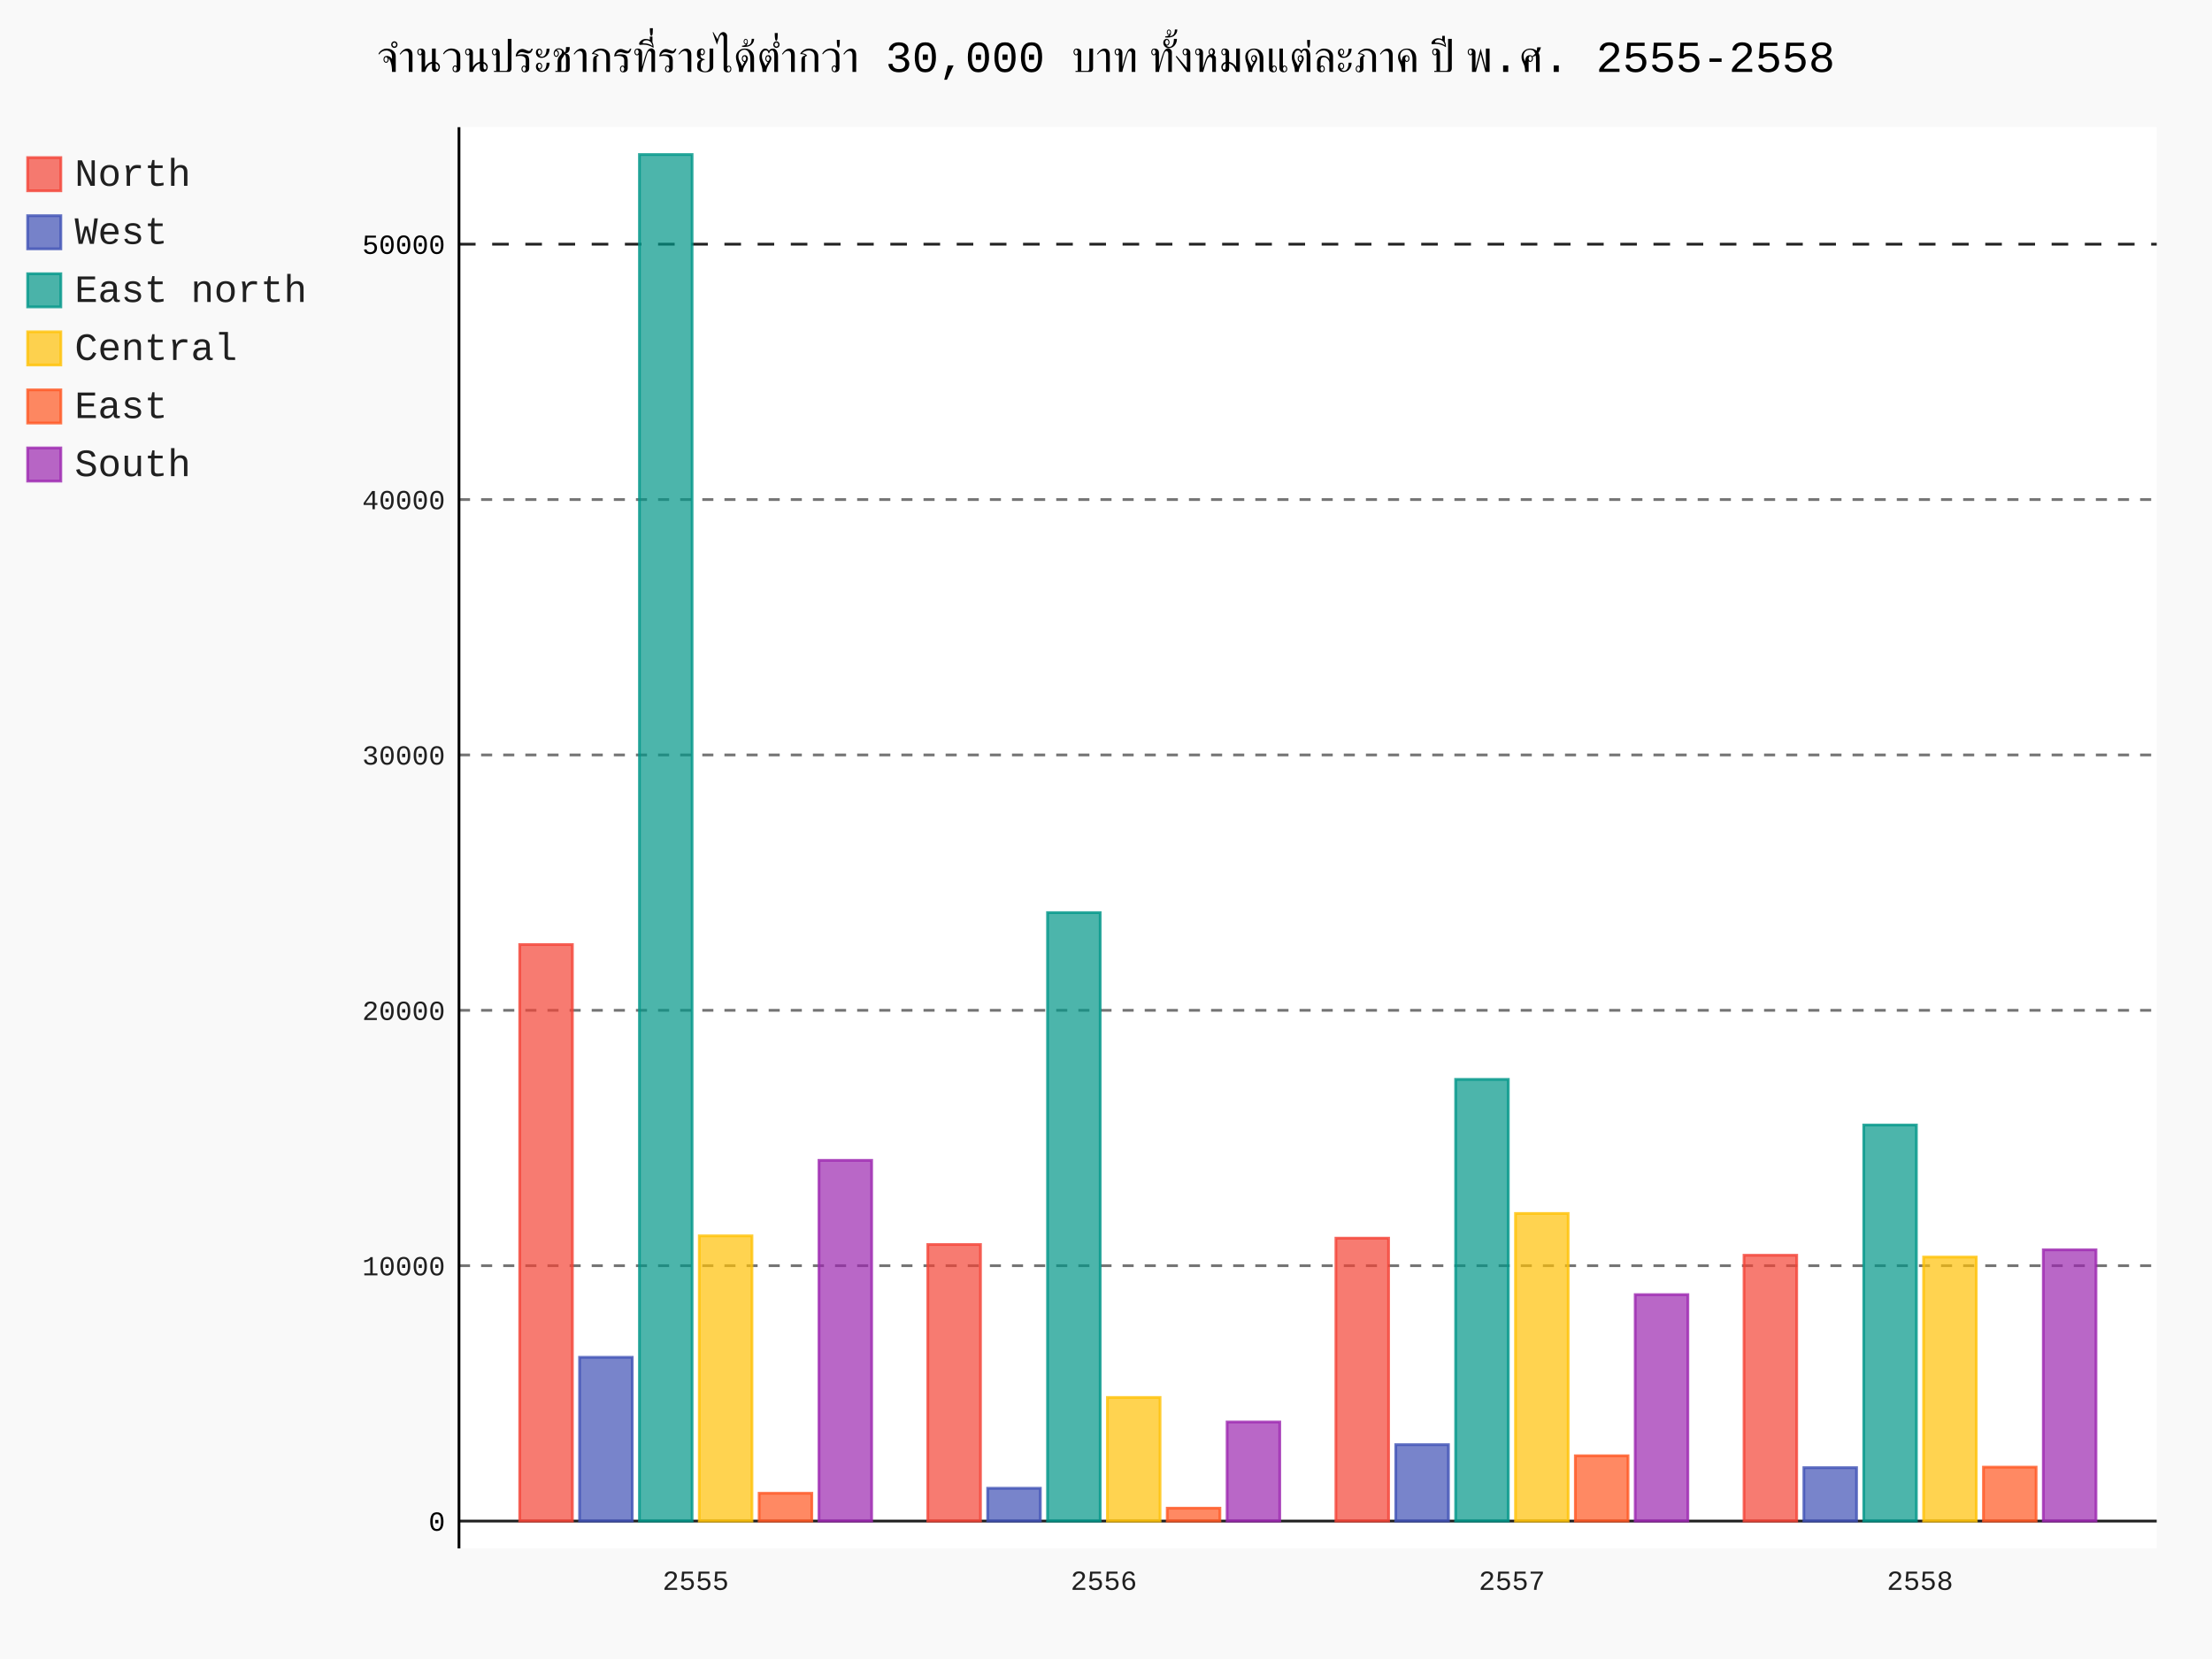
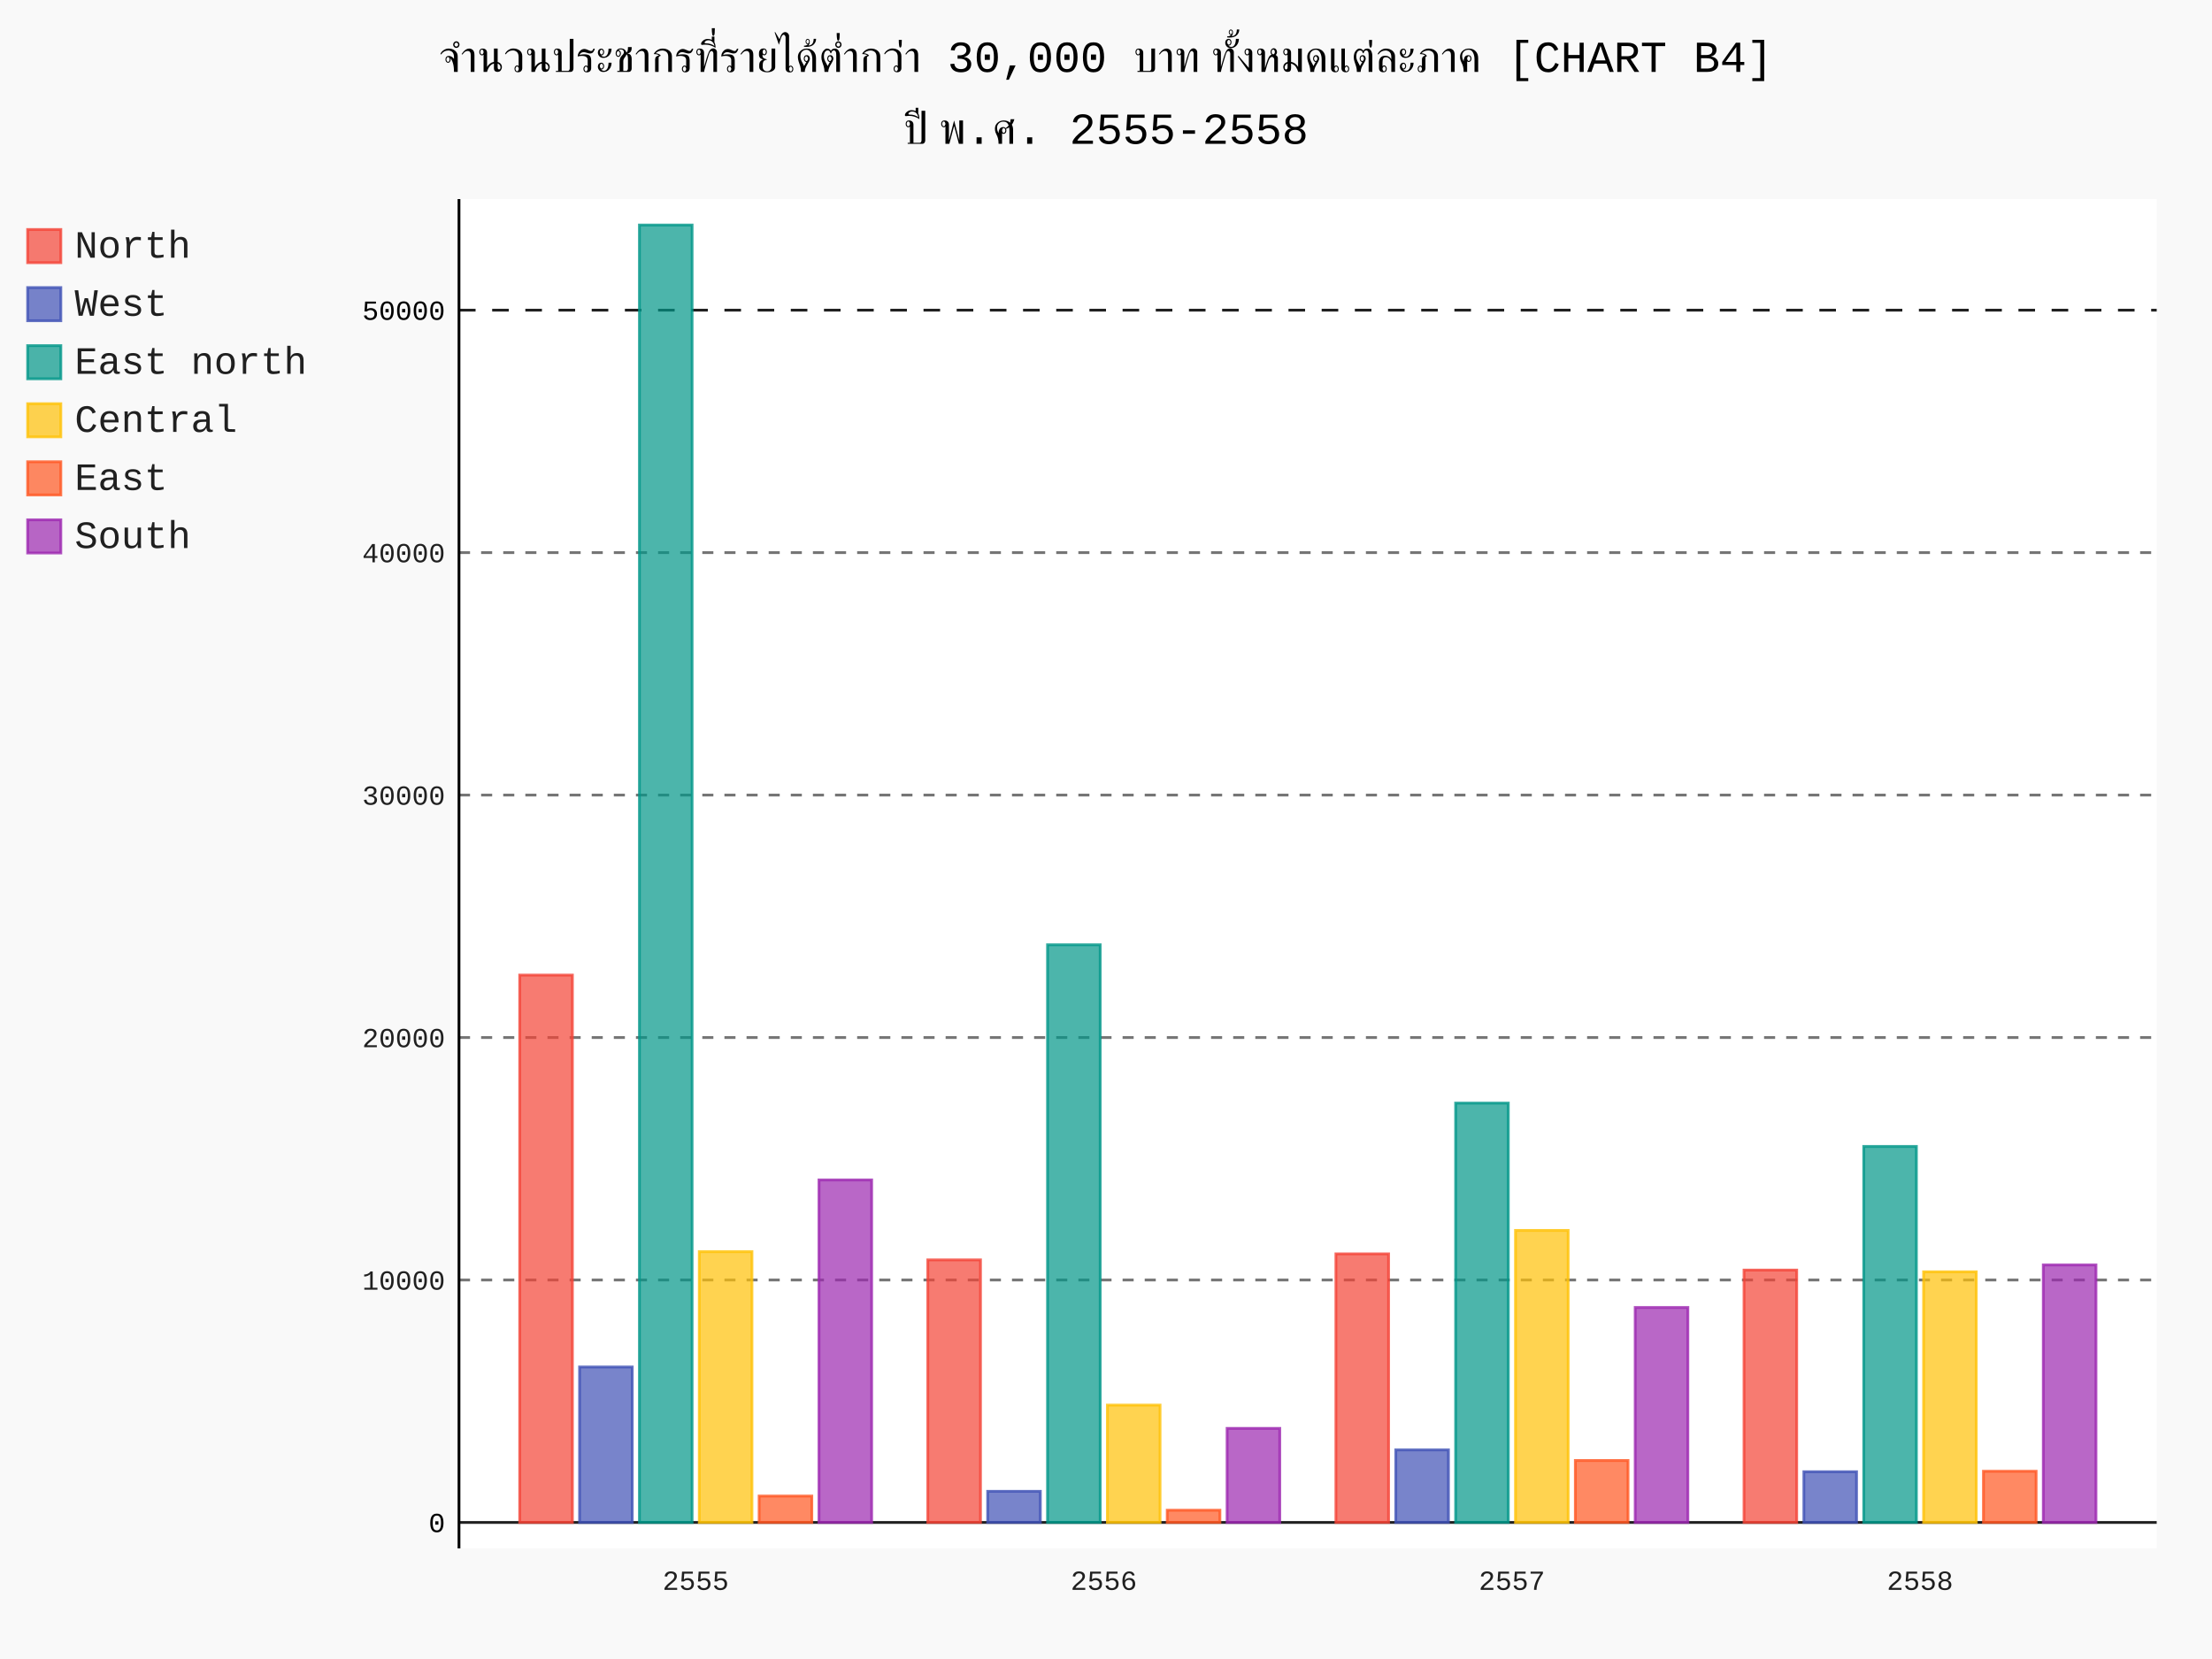
- <svg xmlns="http://www.w3.org/2000/svg" id="chart-ffde2265-13a7-4e13-b028-6d96357d7efd" class="pygal-chart" viewBox="0 0 800 600">
+ <svg xmlns="http://www.w3.org/2000/svg" id="chart-b62cace4-cc2d-4b49-a5a6-0d65511ea9c1" class="pygal-chart" viewBox="0 0 800 600">
  <defs>
-     <style type="text/css">#chart-ffde2265-13a7-4e13-b028-6d96357d7efd{-webkit-user-select:none;-webkit-font-smoothing:antialiased;font-family:Consolas,"Liberation Mono",Menlo,Courier,monospace}#chart-ffde2265-13a7-4e13-b028-6d96357d7efd .title{font-family:Consolas,"Liberation Mono",Menlo,Courier,monospace;font-size:16px}#chart-ffde2265-13a7-4e13-b028-6d96357d7efd .legends .legend text{font-family:Consolas,"Liberation Mono",Menlo,Courier,monospace;font-size:14px}#chart-ffde2265-13a7-4e13-b028-6d96357d7efd .axis text{font-family:Consolas,"Liberation Mono",Menlo,Courier,monospace;font-size:10px}#chart-ffde2265-13a7-4e13-b028-6d96357d7efd .axis text.major{font-family:Consolas,"Liberation Mono",Menlo,Courier,monospace;font-size:10px}#chart-ffde2265-13a7-4e13-b028-6d96357d7efd .text-overlay text.value{font-family:Consolas,"Liberation Mono",Menlo,Courier,monospace;font-size:16px}#chart-ffde2265-13a7-4e13-b028-6d96357d7efd .text-overlay text.label{font-family:Consolas,"Liberation Mono",Menlo,Courier,monospace;font-size:10px}#chart-ffde2265-13a7-4e13-b028-6d96357d7efd .tooltip{font-family:Consolas,"Liberation Mono",Menlo,Courier,monospace;font-size:14px}#chart-ffde2265-13a7-4e13-b028-6d96357d7efd text.no_data{font-family:Consolas,"Liberation Mono",Menlo,Courier,monospace;font-size:64px}
- #chart-ffde2265-13a7-4e13-b028-6d96357d7efd{background-color:rgba(249,249,249,1)}#chart-ffde2265-13a7-4e13-b028-6d96357d7efd path,#chart-ffde2265-13a7-4e13-b028-6d96357d7efd line,#chart-ffde2265-13a7-4e13-b028-6d96357d7efd rect,#chart-ffde2265-13a7-4e13-b028-6d96357d7efd circle{-webkit-transition:150ms;-moz-transition:150ms;transition:150ms}#chart-ffde2265-13a7-4e13-b028-6d96357d7efd .graph &gt; .background{fill:rgba(249,249,249,1)}#chart-ffde2265-13a7-4e13-b028-6d96357d7efd .plot &gt; .background{fill:rgba(255,255,255,1)}#chart-ffde2265-13a7-4e13-b028-6d96357d7efd .graph{fill:rgba(0,0,0,.87)}#chart-ffde2265-13a7-4e13-b028-6d96357d7efd text.no_data{fill:rgba(0,0,0,1)}#chart-ffde2265-13a7-4e13-b028-6d96357d7efd .title{fill:rgba(0,0,0,1)}#chart-ffde2265-13a7-4e13-b028-6d96357d7efd .legends .legend text{fill:rgba(0,0,0,.87)}#chart-ffde2265-13a7-4e13-b028-6d96357d7efd .legends .legend:hover text{fill:rgba(0,0,0,1)}#chart-ffde2265-13a7-4e13-b028-6d96357d7efd .axis .line{stroke:rgba(0,0,0,1)}#chart-ffde2265-13a7-4e13-b028-6d96357d7efd .axis .guide.line{stroke:rgba(0,0,0,.54)}#chart-ffde2265-13a7-4e13-b028-6d96357d7efd .axis .major.line{stroke:rgba(0,0,0,.87)}#chart-ffde2265-13a7-4e13-b028-6d96357d7efd .axis text.major{fill:rgba(0,0,0,1)}#chart-ffde2265-13a7-4e13-b028-6d96357d7efd .axis.y .guides:hover .guide.line,#chart-ffde2265-13a7-4e13-b028-6d96357d7efd .line-graph .axis.x .guides:hover .guide.line,#chart-ffde2265-13a7-4e13-b028-6d96357d7efd .stackedline-graph .axis.x .guides:hover .guide.line,#chart-ffde2265-13a7-4e13-b028-6d96357d7efd .xy-graph .axis.x .guides:hover .guide.line{stroke:rgba(0,0,0,1)}#chart-ffde2265-13a7-4e13-b028-6d96357d7efd .axis .guides:hover text{fill:rgba(0,0,0,1)}#chart-ffde2265-13a7-4e13-b028-6d96357d7efd .reactive{fill-opacity:.7;stroke-opacity:.8}#chart-ffde2265-13a7-4e13-b028-6d96357d7efd .ci{stroke:rgba(0,0,0,.87)}#chart-ffde2265-13a7-4e13-b028-6d96357d7efd .reactive.active,#chart-ffde2265-13a7-4e13-b028-6d96357d7efd .active .reactive{fill-opacity:.8;stroke-opacity:.9;stroke-width:4}#chart-ffde2265-13a7-4e13-b028-6d96357d7efd .ci .reactive.active{stroke-width:1.5}#chart-ffde2265-13a7-4e13-b028-6d96357d7efd .series text{fill:rgba(0,0,0,1)}#chart-ffde2265-13a7-4e13-b028-6d96357d7efd .tooltip rect{fill:rgba(255,255,255,1);stroke:rgba(0,0,0,1);-webkit-transition:opacity 150ms;-moz-transition:opacity 150ms;transition:opacity 150ms}#chart-ffde2265-13a7-4e13-b028-6d96357d7efd .tooltip .label{fill:rgba(0,0,0,.87)}#chart-ffde2265-13a7-4e13-b028-6d96357d7efd .tooltip .label{fill:rgba(0,0,0,.87)}#chart-ffde2265-13a7-4e13-b028-6d96357d7efd .tooltip .legend{font-size:.8em;fill:rgba(0,0,0,.54)}#chart-ffde2265-13a7-4e13-b028-6d96357d7efd .tooltip .x_label{font-size:.6em;fill:rgba(0,0,0,1)}#chart-ffde2265-13a7-4e13-b028-6d96357d7efd .tooltip .xlink{font-size:.5em;text-decoration:underline}#chart-ffde2265-13a7-4e13-b028-6d96357d7efd .tooltip .value{font-size:1.5em}#chart-ffde2265-13a7-4e13-b028-6d96357d7efd .bound{font-size:.5em}#chart-ffde2265-13a7-4e13-b028-6d96357d7efd .max-value{font-size:.75em;fill:rgba(0,0,0,.54)}#chart-ffde2265-13a7-4e13-b028-6d96357d7efd .map-element{fill:rgba(255,255,255,1);stroke:rgba(0,0,0,.54) !important}#chart-ffde2265-13a7-4e13-b028-6d96357d7efd .map-element .reactive{fill-opacity:inherit;stroke-opacity:inherit}#chart-ffde2265-13a7-4e13-b028-6d96357d7efd .color-0,#chart-ffde2265-13a7-4e13-b028-6d96357d7efd .color-0 a:visited{stroke:#F44336;fill:#F44336}#chart-ffde2265-13a7-4e13-b028-6d96357d7efd .color-1,#chart-ffde2265-13a7-4e13-b028-6d96357d7efd .color-1 a:visited{stroke:#3F51B5;fill:#3F51B5}#chart-ffde2265-13a7-4e13-b028-6d96357d7efd .color-2,#chart-ffde2265-13a7-4e13-b028-6d96357d7efd .color-2 a:visited{stroke:#009688;fill:#009688}#chart-ffde2265-13a7-4e13-b028-6d96357d7efd .color-3,#chart-ffde2265-13a7-4e13-b028-6d96357d7efd .color-3 a:visited{stroke:#FFC107;fill:#FFC107}#chart-ffde2265-13a7-4e13-b028-6d96357d7efd .color-4,#chart-ffde2265-13a7-4e13-b028-6d96357d7efd .color-4 a:visited{stroke:#FF5722;fill:#FF5722}#chart-ffde2265-13a7-4e13-b028-6d96357d7efd .color-5,#chart-ffde2265-13a7-4e13-b028-6d96357d7efd .color-5 a:visited{stroke:#9C27B0;fill:#9C27B0}#chart-ffde2265-13a7-4e13-b028-6d96357d7efd .text-overlay .color-0 text{fill:black}#chart-ffde2265-13a7-4e13-b028-6d96357d7efd .text-overlay .color-1 text{fill:black}#chart-ffde2265-13a7-4e13-b028-6d96357d7efd .text-overlay .color-2 text{fill:black}#chart-ffde2265-13a7-4e13-b028-6d96357d7efd .text-overlay .color-3 text{fill:black}#chart-ffde2265-13a7-4e13-b028-6d96357d7efd .text-overlay .color-4 text{fill:black}#chart-ffde2265-13a7-4e13-b028-6d96357d7efd .text-overlay .color-5 text{fill:black}
- #chart-ffde2265-13a7-4e13-b028-6d96357d7efd text.no_data{text-anchor:middle}#chart-ffde2265-13a7-4e13-b028-6d96357d7efd .guide.line{fill:none}#chart-ffde2265-13a7-4e13-b028-6d96357d7efd .centered{text-anchor:middle}#chart-ffde2265-13a7-4e13-b028-6d96357d7efd .title{text-anchor:middle}#chart-ffde2265-13a7-4e13-b028-6d96357d7efd .legends .legend text{fill-opacity:1}#chart-ffde2265-13a7-4e13-b028-6d96357d7efd .axis.x text{text-anchor:middle}#chart-ffde2265-13a7-4e13-b028-6d96357d7efd .axis.x:not(.web) text[transform]{text-anchor:start}#chart-ffde2265-13a7-4e13-b028-6d96357d7efd .axis.x:not(.web) text[transform].backwards{text-anchor:end}#chart-ffde2265-13a7-4e13-b028-6d96357d7efd .axis.y text{text-anchor:end}#chart-ffde2265-13a7-4e13-b028-6d96357d7efd .axis.y text[transform].backwards{text-anchor:start}#chart-ffde2265-13a7-4e13-b028-6d96357d7efd .axis.y2 text{text-anchor:start}#chart-ffde2265-13a7-4e13-b028-6d96357d7efd .axis.y2 text[transform].backwards{text-anchor:end}#chart-ffde2265-13a7-4e13-b028-6d96357d7efd .axis .guide.line{stroke-dasharray:4,4}#chart-ffde2265-13a7-4e13-b028-6d96357d7efd .axis .major.guide.line{stroke-dasharray:6,6}#chart-ffde2265-13a7-4e13-b028-6d96357d7efd .horizontal .axis.y .guide.line,#chart-ffde2265-13a7-4e13-b028-6d96357d7efd .horizontal .axis.y2 .guide.line,#chart-ffde2265-13a7-4e13-b028-6d96357d7efd .vertical .axis.x .guide.line{opacity:0}#chart-ffde2265-13a7-4e13-b028-6d96357d7efd .horizontal .axis.always_show .guide.line,#chart-ffde2265-13a7-4e13-b028-6d96357d7efd .vertical .axis.always_show .guide.line{opacity:1 !important}#chart-ffde2265-13a7-4e13-b028-6d96357d7efd .axis.y .guides:hover .guide.line,#chart-ffde2265-13a7-4e13-b028-6d96357d7efd .axis.y2 .guides:hover .guide.line,#chart-ffde2265-13a7-4e13-b028-6d96357d7efd .axis.x .guides:hover .guide.line{opacity:1}#chart-ffde2265-13a7-4e13-b028-6d96357d7efd .axis .guides:hover text{opacity:1}#chart-ffde2265-13a7-4e13-b028-6d96357d7efd .nofill{fill:none}#chart-ffde2265-13a7-4e13-b028-6d96357d7efd .subtle-fill{fill-opacity:.2}#chart-ffde2265-13a7-4e13-b028-6d96357d7efd .dot{stroke-width:1px;fill-opacity:1}#chart-ffde2265-13a7-4e13-b028-6d96357d7efd .dot.active{stroke-width:5px}#chart-ffde2265-13a7-4e13-b028-6d96357d7efd .dot.negative{fill:transparent}#chart-ffde2265-13a7-4e13-b028-6d96357d7efd text,#chart-ffde2265-13a7-4e13-b028-6d96357d7efd tspan{stroke:none !important}#chart-ffde2265-13a7-4e13-b028-6d96357d7efd .series text.active{opacity:1}#chart-ffde2265-13a7-4e13-b028-6d96357d7efd .tooltip rect{fill-opacity:.95;stroke-width:.5}#chart-ffde2265-13a7-4e13-b028-6d96357d7efd .tooltip text{fill-opacity:1}#chart-ffde2265-13a7-4e13-b028-6d96357d7efd .showable{visibility:hidden}#chart-ffde2265-13a7-4e13-b028-6d96357d7efd .showable.shown{visibility:visible}#chart-ffde2265-13a7-4e13-b028-6d96357d7efd .gauge-background{fill:rgba(229,229,229,1);stroke:none}#chart-ffde2265-13a7-4e13-b028-6d96357d7efd .bg-lines{stroke:rgba(249,249,249,1);stroke-width:2px}</style>
+     <style type="text/css">#chart-b62cace4-cc2d-4b49-a5a6-0d65511ea9c1{-webkit-user-select:none;-webkit-font-smoothing:antialiased;font-family:Consolas,"Liberation Mono",Menlo,Courier,monospace}#chart-b62cace4-cc2d-4b49-a5a6-0d65511ea9c1 .title{font-family:Consolas,"Liberation Mono",Menlo,Courier,monospace;font-size:16px}#chart-b62cace4-cc2d-4b49-a5a6-0d65511ea9c1 .legends .legend text{font-family:Consolas,"Liberation Mono",Menlo,Courier,monospace;font-size:14px}#chart-b62cace4-cc2d-4b49-a5a6-0d65511ea9c1 .axis text{font-family:Consolas,"Liberation Mono",Menlo,Courier,monospace;font-size:10px}#chart-b62cace4-cc2d-4b49-a5a6-0d65511ea9c1 .axis text.major{font-family:Consolas,"Liberation Mono",Menlo,Courier,monospace;font-size:10px}#chart-b62cace4-cc2d-4b49-a5a6-0d65511ea9c1 .text-overlay text.value{font-family:Consolas,"Liberation Mono",Menlo,Courier,monospace;font-size:16px}#chart-b62cace4-cc2d-4b49-a5a6-0d65511ea9c1 .text-overlay text.label{font-family:Consolas,"Liberation Mono",Menlo,Courier,monospace;font-size:10px}#chart-b62cace4-cc2d-4b49-a5a6-0d65511ea9c1 .tooltip{font-family:Consolas,"Liberation Mono",Menlo,Courier,monospace;font-size:14px}#chart-b62cace4-cc2d-4b49-a5a6-0d65511ea9c1 text.no_data{font-family:Consolas,"Liberation Mono",Menlo,Courier,monospace;font-size:64px}
+ #chart-b62cace4-cc2d-4b49-a5a6-0d65511ea9c1{background-color:rgba(249,249,249,1)}#chart-b62cace4-cc2d-4b49-a5a6-0d65511ea9c1 path,#chart-b62cace4-cc2d-4b49-a5a6-0d65511ea9c1 line,#chart-b62cace4-cc2d-4b49-a5a6-0d65511ea9c1 rect,#chart-b62cace4-cc2d-4b49-a5a6-0d65511ea9c1 circle{-webkit-transition:150ms;-moz-transition:150ms;transition:150ms}#chart-b62cace4-cc2d-4b49-a5a6-0d65511ea9c1 .graph &gt; .background{fill:rgba(249,249,249,1)}#chart-b62cace4-cc2d-4b49-a5a6-0d65511ea9c1 .plot &gt; .background{fill:rgba(255,255,255,1)}#chart-b62cace4-cc2d-4b49-a5a6-0d65511ea9c1 .graph{fill:rgba(0,0,0,.87)}#chart-b62cace4-cc2d-4b49-a5a6-0d65511ea9c1 text.no_data{fill:rgba(0,0,0,1)}#chart-b62cace4-cc2d-4b49-a5a6-0d65511ea9c1 .title{fill:rgba(0,0,0,1)}#chart-b62cace4-cc2d-4b49-a5a6-0d65511ea9c1 .legends .legend text{fill:rgba(0,0,0,.87)}#chart-b62cace4-cc2d-4b49-a5a6-0d65511ea9c1 .legends .legend:hover text{fill:rgba(0,0,0,1)}#chart-b62cace4-cc2d-4b49-a5a6-0d65511ea9c1 .axis .line{stroke:rgba(0,0,0,1)}#chart-b62cace4-cc2d-4b49-a5a6-0d65511ea9c1 .axis .guide.line{stroke:rgba(0,0,0,.54)}#chart-b62cace4-cc2d-4b49-a5a6-0d65511ea9c1 .axis .major.line{stroke:rgba(0,0,0,.87)}#chart-b62cace4-cc2d-4b49-a5a6-0d65511ea9c1 .axis text.major{fill:rgba(0,0,0,1)}#chart-b62cace4-cc2d-4b49-a5a6-0d65511ea9c1 .axis.y .guides:hover .guide.line,#chart-b62cace4-cc2d-4b49-a5a6-0d65511ea9c1 .line-graph .axis.x .guides:hover .guide.line,#chart-b62cace4-cc2d-4b49-a5a6-0d65511ea9c1 .stackedline-graph .axis.x .guides:hover .guide.line,#chart-b62cace4-cc2d-4b49-a5a6-0d65511ea9c1 .xy-graph .axis.x .guides:hover .guide.line{stroke:rgba(0,0,0,1)}#chart-b62cace4-cc2d-4b49-a5a6-0d65511ea9c1 .axis .guides:hover text{fill:rgba(0,0,0,1)}#chart-b62cace4-cc2d-4b49-a5a6-0d65511ea9c1 .reactive{fill-opacity:.7;stroke-opacity:.8}#chart-b62cace4-cc2d-4b49-a5a6-0d65511ea9c1 .ci{stroke:rgba(0,0,0,.87)}#chart-b62cace4-cc2d-4b49-a5a6-0d65511ea9c1 .reactive.active,#chart-b62cace4-cc2d-4b49-a5a6-0d65511ea9c1 .active .reactive{fill-opacity:.8;stroke-opacity:.9;stroke-width:4}#chart-b62cace4-cc2d-4b49-a5a6-0d65511ea9c1 .ci .reactive.active{stroke-width:1.5}#chart-b62cace4-cc2d-4b49-a5a6-0d65511ea9c1 .series text{fill:rgba(0,0,0,1)}#chart-b62cace4-cc2d-4b49-a5a6-0d65511ea9c1 .tooltip rect{fill:rgba(255,255,255,1);stroke:rgba(0,0,0,1);-webkit-transition:opacity 150ms;-moz-transition:opacity 150ms;transition:opacity 150ms}#chart-b62cace4-cc2d-4b49-a5a6-0d65511ea9c1 .tooltip .label{fill:rgba(0,0,0,.87)}#chart-b62cace4-cc2d-4b49-a5a6-0d65511ea9c1 .tooltip .label{fill:rgba(0,0,0,.87)}#chart-b62cace4-cc2d-4b49-a5a6-0d65511ea9c1 .tooltip .legend{font-size:.8em;fill:rgba(0,0,0,.54)}#chart-b62cace4-cc2d-4b49-a5a6-0d65511ea9c1 .tooltip .x_label{font-size:.6em;fill:rgba(0,0,0,1)}#chart-b62cace4-cc2d-4b49-a5a6-0d65511ea9c1 .tooltip .xlink{font-size:.5em;text-decoration:underline}#chart-b62cace4-cc2d-4b49-a5a6-0d65511ea9c1 .tooltip .value{font-size:1.5em}#chart-b62cace4-cc2d-4b49-a5a6-0d65511ea9c1 .bound{font-size:.5em}#chart-b62cace4-cc2d-4b49-a5a6-0d65511ea9c1 .max-value{font-size:.75em;fill:rgba(0,0,0,.54)}#chart-b62cace4-cc2d-4b49-a5a6-0d65511ea9c1 .map-element{fill:rgba(255,255,255,1);stroke:rgba(0,0,0,.54) !important}#chart-b62cace4-cc2d-4b49-a5a6-0d65511ea9c1 .map-element .reactive{fill-opacity:inherit;stroke-opacity:inherit}#chart-b62cace4-cc2d-4b49-a5a6-0d65511ea9c1 .color-0,#chart-b62cace4-cc2d-4b49-a5a6-0d65511ea9c1 .color-0 a:visited{stroke:#F44336;fill:#F44336}#chart-b62cace4-cc2d-4b49-a5a6-0d65511ea9c1 .color-1,#chart-b62cace4-cc2d-4b49-a5a6-0d65511ea9c1 .color-1 a:visited{stroke:#3F51B5;fill:#3F51B5}#chart-b62cace4-cc2d-4b49-a5a6-0d65511ea9c1 .color-2,#chart-b62cace4-cc2d-4b49-a5a6-0d65511ea9c1 .color-2 a:visited{stroke:#009688;fill:#009688}#chart-b62cace4-cc2d-4b49-a5a6-0d65511ea9c1 .color-3,#chart-b62cace4-cc2d-4b49-a5a6-0d65511ea9c1 .color-3 a:visited{stroke:#FFC107;fill:#FFC107}#chart-b62cace4-cc2d-4b49-a5a6-0d65511ea9c1 .color-4,#chart-b62cace4-cc2d-4b49-a5a6-0d65511ea9c1 .color-4 a:visited{stroke:#FF5722;fill:#FF5722}#chart-b62cace4-cc2d-4b49-a5a6-0d65511ea9c1 .color-5,#chart-b62cace4-cc2d-4b49-a5a6-0d65511ea9c1 .color-5 a:visited{stroke:#9C27B0;fill:#9C27B0}#chart-b62cace4-cc2d-4b49-a5a6-0d65511ea9c1 .text-overlay .color-0 text{fill:black}#chart-b62cace4-cc2d-4b49-a5a6-0d65511ea9c1 .text-overlay .color-1 text{fill:black}#chart-b62cace4-cc2d-4b49-a5a6-0d65511ea9c1 .text-overlay .color-2 text{fill:black}#chart-b62cace4-cc2d-4b49-a5a6-0d65511ea9c1 .text-overlay .color-3 text{fill:black}#chart-b62cace4-cc2d-4b49-a5a6-0d65511ea9c1 .text-overlay .color-4 text{fill:black}#chart-b62cace4-cc2d-4b49-a5a6-0d65511ea9c1 .text-overlay .color-5 text{fill:black}
+ #chart-b62cace4-cc2d-4b49-a5a6-0d65511ea9c1 text.no_data{text-anchor:middle}#chart-b62cace4-cc2d-4b49-a5a6-0d65511ea9c1 .guide.line{fill:none}#chart-b62cace4-cc2d-4b49-a5a6-0d65511ea9c1 .centered{text-anchor:middle}#chart-b62cace4-cc2d-4b49-a5a6-0d65511ea9c1 .title{text-anchor:middle}#chart-b62cace4-cc2d-4b49-a5a6-0d65511ea9c1 .legends .legend text{fill-opacity:1}#chart-b62cace4-cc2d-4b49-a5a6-0d65511ea9c1 .axis.x text{text-anchor:middle}#chart-b62cace4-cc2d-4b49-a5a6-0d65511ea9c1 .axis.x:not(.web) text[transform]{text-anchor:start}#chart-b62cace4-cc2d-4b49-a5a6-0d65511ea9c1 .axis.x:not(.web) text[transform].backwards{text-anchor:end}#chart-b62cace4-cc2d-4b49-a5a6-0d65511ea9c1 .axis.y text{text-anchor:end}#chart-b62cace4-cc2d-4b49-a5a6-0d65511ea9c1 .axis.y text[transform].backwards{text-anchor:start}#chart-b62cace4-cc2d-4b49-a5a6-0d65511ea9c1 .axis.y2 text{text-anchor:start}#chart-b62cace4-cc2d-4b49-a5a6-0d65511ea9c1 .axis.y2 text[transform].backwards{text-anchor:end}#chart-b62cace4-cc2d-4b49-a5a6-0d65511ea9c1 .axis .guide.line{stroke-dasharray:4,4}#chart-b62cace4-cc2d-4b49-a5a6-0d65511ea9c1 .axis .major.guide.line{stroke-dasharray:6,6}#chart-b62cace4-cc2d-4b49-a5a6-0d65511ea9c1 .horizontal .axis.y .guide.line,#chart-b62cace4-cc2d-4b49-a5a6-0d65511ea9c1 .horizontal .axis.y2 .guide.line,#chart-b62cace4-cc2d-4b49-a5a6-0d65511ea9c1 .vertical .axis.x .guide.line{opacity:0}#chart-b62cace4-cc2d-4b49-a5a6-0d65511ea9c1 .horizontal .axis.always_show .guide.line,#chart-b62cace4-cc2d-4b49-a5a6-0d65511ea9c1 .vertical .axis.always_show .guide.line{opacity:1 !important}#chart-b62cace4-cc2d-4b49-a5a6-0d65511ea9c1 .axis.y .guides:hover .guide.line,#chart-b62cace4-cc2d-4b49-a5a6-0d65511ea9c1 .axis.y2 .guides:hover .guide.line,#chart-b62cace4-cc2d-4b49-a5a6-0d65511ea9c1 .axis.x .guides:hover .guide.line{opacity:1}#chart-b62cace4-cc2d-4b49-a5a6-0d65511ea9c1 .axis .guides:hover text{opacity:1}#chart-b62cace4-cc2d-4b49-a5a6-0d65511ea9c1 .nofill{fill:none}#chart-b62cace4-cc2d-4b49-a5a6-0d65511ea9c1 .subtle-fill{fill-opacity:.2}#chart-b62cace4-cc2d-4b49-a5a6-0d65511ea9c1 .dot{stroke-width:1px;fill-opacity:1}#chart-b62cace4-cc2d-4b49-a5a6-0d65511ea9c1 .dot.active{stroke-width:5px}#chart-b62cace4-cc2d-4b49-a5a6-0d65511ea9c1 .dot.negative{fill:transparent}#chart-b62cace4-cc2d-4b49-a5a6-0d65511ea9c1 text,#chart-b62cace4-cc2d-4b49-a5a6-0d65511ea9c1 tspan{stroke:none !important}#chart-b62cace4-cc2d-4b49-a5a6-0d65511ea9c1 .series text.active{opacity:1}#chart-b62cace4-cc2d-4b49-a5a6-0d65511ea9c1 .tooltip rect{fill-opacity:.95;stroke-width:.5}#chart-b62cace4-cc2d-4b49-a5a6-0d65511ea9c1 .tooltip text{fill-opacity:1}#chart-b62cace4-cc2d-4b49-a5a6-0d65511ea9c1 .showable{visibility:hidden}#chart-b62cace4-cc2d-4b49-a5a6-0d65511ea9c1 .showable.shown{visibility:visible}#chart-b62cace4-cc2d-4b49-a5a6-0d65511ea9c1 .gauge-background{fill:rgba(229,229,229,1);stroke:none}#chart-b62cace4-cc2d-4b49-a5a6-0d65511ea9c1 .bg-lines{stroke:rgba(249,249,249,1);stroke-width:2px}</style>
  </defs>
  <g class="graph bar-graph vertical">
    <rect class="background" height="600" width="800" x="0" y="0" />
-     <g class="plot" transform="translate(166, 46)">
-       <rect class="background" height="514" width="614.0" x="0" y="0" />
+     <g class="plot" transform="translate(166, 72)">
+       <rect class="background" height="488" width="614.0" x="0" y="0" />
      <g class="axis y always_show">
        <g class="guides">
-           <path class="axis major line" d="M0 504.115 h614" />
-           <text class="major" x="-5" y="507.615">0</text>
-         </g>
-         <g class="guides">
-           <path class="guide line" d="M0 411.755 h614" />
-           <text class="" x="-5" y="415.255">10000</text>
-         </g>
-         <g class="guides">
-           <path class="guide line" d="M0 319.394 h614" />
-           <text class="" x="-5" y="322.894">20000</text>
-         </g>
-         <g class="guides">
-           <path class="guide line" d="M0 227.034 h614" />
-           <text class="" x="-5" y="230.534">30000</text>
-         </g>
-         <g class="guides">
-           <path class="guide line" d="M0 134.673 h614" />
-           <text class="" x="-5" y="138.173">40000</text>
-         </g>
-         <g class="guides">
-           <path class="major guide line" d="M0 42.312 h614" />
-           <text class="major" x="-5" y="45.812">50000</text>
+           <path class="axis major line" d="M0 478.615 h614" />
+           <text class="major" x="-5" y="482.115">0</text>
+         </g>
+         <g class="guides">
+           <path class="guide line" d="M0 390.927 h614" />
+           <text class="" x="-5" y="394.427">10000</text>
+         </g>
+         <g class="guides">
+           <path class="guide line" d="M0 303.238 h614" />
+           <text class="" x="-5" y="306.738">20000</text>
+         </g>
+         <g class="guides">
+           <path class="guide line" d="M0 215.549 h614" />
+           <text class="" x="-5" y="219.049">30000</text>
+         </g>
+         <g class="guides">
+           <path class="guide line" d="M0 127.861 h614" />
+           <text class="" x="-5" y="131.361">40000</text>
+         </g>
+         <g class="guides">
+           <path class="major guide line" d="M0 40.172 h614" />
+           <text class="major" x="-5" y="43.672">50000</text>
        </g>
      </g>
      <g class="axis x">
-         <path class="line" d="M0 0 v514" />
-         <g class="guides">
-           <path class="guide line" d="M85.606 0 v514" />
-           <text class="" x="85.606" y="529.0">2555</text>
-         </g>
-         <g class="guides">
-           <path class="guide line" d="M233.202 0 v514" />
-           <text class="" x="233.202" y="529.0">2556</text>
-         </g>
-         <g class="guides">
-           <path class="guide line" d="M380.798 0 v514" />
-           <text class="" x="380.798" y="529.0">2557</text>
-         </g>
-         <g class="guides">
-           <path class="guide line" d="M528.394 0 v514" />
-           <text class="" x="528.394" y="529.0">2558</text>
+         <path class="line" d="M0 0 v488" />
+         <g class="guides">
+           <path class="guide line" d="M85.606 0 v488" />
+           <text class="" x="85.606" y="503.0">2555</text>
+         </g>
+         <g class="guides">
+           <path class="guide line" d="M233.202 0 v488" />
+           <text class="" x="233.202" y="503.0">2556</text>
+         </g>
+         <g class="guides">
+           <path class="guide line" d="M380.798 0 v488" />
+           <text class="" x="380.798" y="503.0">2557</text>
+         </g>
+         <g class="guides">
+           <path class="guide line" d="M528.394 0 v488" />
+           <text class="" x="528.394" y="503.0">2558</text>
        </g>
      </g>
      <g class="series serie-0 color-0">
        <g class="bars">
          <g class="bar">
-             <rect class="rect reactive tooltip-trigger" height="208.513" rx="0" ry="0" width="19.05" x="21.962" y="295.602" />
-           </g>
-           <g class="bar">
-             <rect class="rect reactive tooltip-trigger" height="100.027" rx="0" ry="0" width="19.05" x="169.558" y="404.089" />
-           </g>
-           <g class="bar">
-             <rect class="rect reactive tooltip-trigger" height="102.317" rx="0" ry="0" width="19.05" x="317.155" y="401.798" />
-           </g>
-           <g class="bar">
-             <rect class="rect reactive tooltip-trigger" height="96.138" rx="0" ry="0" width="19.05" x="464.751" y="407.977" />
+             <rect class="rect reactive tooltip-trigger" height="197.966" rx="0" ry="0" width="19.05" x="21.962" y="280.649" />
+           </g>
+           <g class="bar">
+             <rect class="rect reactive tooltip-trigger" height="94.967" rx="0" ry="0" width="19.05" x="169.558" y="383.649" />
+           </g>
+           <g class="bar">
+             <rect class="rect reactive tooltip-trigger" height="97.141" rx="0" ry="0" width="19.05" x="317.155" y="381.474" />
+           </g>
+           <g class="bar">
+             <rect class="rect reactive tooltip-trigger" height="91.275" rx="0" ry="0" width="19.05" x="464.751" y="387.34" />
          </g>
        </g>
      </g>
      <g class="series serie-1 color-1">
        <g class="bars">
          <g class="bar">
-             <rect class="rect reactive tooltip-trigger" height="59.231" rx="0" ry="0" width="19.05" x="43.61" y="444.885" />
-           </g>
-           <g class="bar">
-             <rect class="rect reactive tooltip-trigger" height="11.868" rx="0" ry="0" width="19.05" x="191.206" y="492.247" />
-           </g>
-           <g class="bar">
-             <rect class="rect reactive tooltip-trigger" height="27.644" rx="0" ry="0" width="19.05" x="338.802" y="476.472" />
-           </g>
-           <g class="bar">
-             <rect class="rect reactive tooltip-trigger" height="19.322" rx="0" ry="0" width="19.05" x="486.398" y="484.794" />
+             <rect class="rect reactive tooltip-trigger" height="56.235" rx="0" ry="0" width="19.05" x="43.61" y="422.381" />
+           </g>
+           <g class="bar">
+             <rect class="rect reactive tooltip-trigger" height="11.268" rx="0" ry="0" width="19.05" x="191.206" y="467.347" />
+           </g>
+           <g class="bar">
+             <rect class="rect reactive tooltip-trigger" height="26.245" rx="0" ry="0" width="19.05" x="338.802" y="452.37" />
+           </g>
+           <g class="bar">
+             <rect class="rect reactive tooltip-trigger" height="18.344" rx="0" ry="0" width="19.05" x="486.398" y="460.271" />
          </g>
        </g>
      </g>
      <g class="series serie-2 color-2">
        <g class="bars">
          <g class="bar">
-             <rect class="rect reactive tooltip-trigger" height="494.231" rx="0" ry="0" width="19.05" x="65.257" y="9.885" />
-           </g>
-           <g class="bar">
-             <rect class="rect reactive tooltip-trigger" height="220.058" rx="0" ry="0" width="19.05" x="212.853" y="284.057" />
-           </g>
-           <g class="bar">
-             <rect class="rect reactive tooltip-trigger" height="159.747" rx="0" ry="0" width="19.05" x="360.449" y="344.369" />
-           </g>
-           <g class="bar">
-             <rect class="rect reactive tooltip-trigger" height="143.242" rx="0" ry="0" width="19.05" x="508.046" y="360.873" />
+             <rect class="rect reactive tooltip-trigger" height="469.231" rx="0" ry="0" width="19.05" x="65.257" y="9.385" />
+           </g>
+           <g class="bar">
+             <rect class="rect reactive tooltip-trigger" height="208.927" rx="0" ry="0" width="19.05" x="212.853" y="269.688" />
+           </g>
+           <g class="bar">
+             <rect class="rect reactive tooltip-trigger" height="151.666" rx="0" ry="0" width="19.05" x="360.449" y="326.949" />
+           </g>
+           <g class="bar">
+             <rect class="rect reactive tooltip-trigger" height="135.996" rx="0" ry="0" width="19.05" x="508.046" y="342.619" />
          </g>
        </g>
      </g>
      <g class="series serie-3 color-3">
        <g class="bars">
          <g class="bar">
-             <rect class="rect reactive tooltip-trigger" height="103.158" rx="0" ry="0" width="19.05" x="86.905" y="400.958" />
-           </g>
-           <g class="bar">
-             <rect class="rect reactive tooltip-trigger" height="44.712" rx="0" ry="0" width="19.05" x="234.501" y="459.404" />
-           </g>
-           <g class="bar">
-             <rect class="rect reactive tooltip-trigger" height="111.258" rx="0" ry="0" width="19.05" x="382.097" y="392.858" />
-           </g>
-           <g class="bar">
-             <rect class="rect reactive tooltip-trigger" height="95.482" rx="0" ry="0" width="19.05" x="529.693" y="408.633" />
+             <rect class="rect reactive tooltip-trigger" height="97.939" rx="0" ry="0" width="19.05" x="86.905" y="380.676" />
+           </g>
+           <g class="bar">
+             <rect class="rect reactive tooltip-trigger" height="42.45" rx="0" ry="0" width="19.05" x="234.501" y="436.165" />
+           </g>
+           <g class="bar">
+             <rect class="rect reactive tooltip-trigger" height="105.63" rx="0" ry="0" width="19.05" x="382.097" y="372.986" />
+           </g>
+           <g class="bar">
+             <rect class="rect reactive tooltip-trigger" height="90.653" rx="0" ry="0" width="19.05" x="529.693" y="387.963" />
          </g>
        </g>
      </g>
      <g class="series serie-4 color-4">
        <g class="bars">
          <g class="bar">
-             <rect class="rect reactive tooltip-trigger" height="10.058" rx="0" ry="0" width="19.05" x="108.552" y="494.057" />
-           </g>
-           <g class="bar">
-             <rect class="rect reactive tooltip-trigger" height="4.664" rx="0" ry="0" width="19.05" x="256.148" y="499.451" />
-           </g>
-           <g class="bar">
-             <rect class="rect reactive tooltip-trigger" height="23.617" rx="0" ry="0" width="19.05" x="403.744" y="480.499" />
-           </g>
-           <g class="bar">
-             <rect class="rect reactive tooltip-trigger" height="19.507" rx="0" ry="0" width="19.05" x="551.341" y="484.609" />
+             <rect class="rect reactive tooltip-trigger" height="9.549" rx="0" ry="0" width="19.05" x="108.552" y="469.066" />
+           </g>
+           <g class="bar">
+             <rect class="rect reactive tooltip-trigger" height="4.428" rx="0" ry="0" width="19.05" x="256.148" y="474.187" />
+           </g>
+           <g class="bar">
+             <rect class="rect reactive tooltip-trigger" height="22.422" rx="0" ry="0" width="19.05" x="403.744" y="456.193" />
+           </g>
+           <g class="bar">
+             <rect class="rect reactive tooltip-trigger" height="18.52" rx="0" ry="0" width="19.05" x="551.341" y="460.096" />
          </g>
        </g>
      </g>
      <g class="series serie-5 color-5">
        <g class="bars">
          <g class="bar">
-             <rect class="rect reactive tooltip-trigger" height="130.469" rx="0" ry="0" width="19.05" x="130.199" y="373.647" />
-           </g>
-           <g class="bar">
-             <rect class="rect reactive tooltip-trigger" height="35.845" rx="0" ry="0" width="19.05" x="277.796" y="468.27" />
-           </g>
-           <g class="bar">
-             <rect class="rect reactive tooltip-trigger" height="81.896" rx="0" ry="0" width="19.05" x="425.392" y="422.219" />
-           </g>
-           <g class="bar">
-             <rect class="rect reactive tooltip-trigger" height="98.096" rx="0" ry="0" width="19.05" x="572.988" y="406.019" />
+             <rect class="rect reactive tooltip-trigger" height="123.869" rx="0" ry="0" width="19.05" x="130.199" y="354.746" />
+           </g>
+           <g class="bar">
+             <rect class="rect reactive tooltip-trigger" height="34.032" rx="0" ry="0" width="19.05" x="277.796" y="444.583" />
+           </g>
+           <g class="bar">
+             <rect class="rect reactive tooltip-trigger" height="77.754" rx="0" ry="0" width="19.05" x="425.392" y="400.862" />
+           </g>
+           <g class="bar">
+             <rect class="rect reactive tooltip-trigger" height="93.134" rx="0" ry="0" width="19.05" x="572.988" y="385.481" />
          </g>
        </g>
      </g>
    </g>
    <g class="titles">
-       <text class="title plot_title" x="400.0" y="26">จำนวนประชากรที่รายได้ต่ำกว่า 30,000 บาท ทั้งหมดแต่ละภาค ปี พ.ศ. 2555-2558</text>
-     </g>
-     <g class="plot overlay" transform="translate(166, 46)">
+       <text class="title plot_title" x="400.0" y="26">จำนวนประชากรที่รายได้ต่ำกว่า 30,000 บาท ทั้งหมดแต่ละภาค [CHART B4]</text>
+       <text class="title plot_title" x="400.0" y="52">ปี พ.ศ. 2555-2558</text>
+     </g>
+     <g class="plot overlay" transform="translate(166, 72)">
      <g class="series serie-0 color-0" />
      <g class="series serie-1 color-1" />
      <g class="series serie-2 color-2" />
      <g class="series serie-3 color-3" />
      <g class="series serie-4 color-4" />
      <g class="series serie-5 color-5" />
    </g>
-     <g class="plot text-overlay" transform="translate(166, 46)">
+     <g class="plot text-overlay" transform="translate(166, 72)">
      <g class="series serie-0 color-0" />
      <g class="series serie-1 color-1" />
      <g class="series serie-2 color-2" />
      <g class="series serie-3 color-3" />
      <g class="series serie-4 color-4" />
      <g class="series serie-5 color-5" />
    </g>
-     <g class="plot tooltip-overlay" transform="translate(166, 46)">
+     <g class="plot tooltip-overlay" transform="translate(166, 72)">
      <g class="tooltip" style="opacity: 0" transform="translate(0 0)">
        <rect class="tooltip-box" height="0" rx="0" ry="0" width="0" />
        <g class="text" />
      </g>
    </g>
-     <g class="legends" transform="translate(10, 56)">
+     <g class="legends" transform="translate(10, 82)">
      <g class="legend reactive activate-serie" id="activate-serie-0">
        <rect class="color-0 reactive" height="12" width="12" x="0.0" y="1.0" />
        <text x="17.0" y="11.2">North</text>
      </g>
      <g class="legend reactive activate-serie" id="activate-serie-1">
        <rect class="color-1 reactive" height="12" width="12" x="0.0" y="22.0" />
        <text x="17.0" y="32.2">West</text>
      </g>
      <g class="legend reactive activate-serie" id="activate-serie-2">
        <rect class="color-2 reactive" height="12" width="12" x="0.0" y="43.0" />
        <text x="17.0" y="53.2">East north</text>
      </g>
      <g class="legend reactive activate-serie" id="activate-serie-3">
        <rect class="color-3 reactive" height="12" width="12" x="0.0" y="64.0" />
        <text x="17.0" y="74.2">Central</text>
      </g>
      <g class="legend reactive activate-serie" id="activate-serie-4">
        <rect class="color-4 reactive" height="12" width="12" x="0.0" y="85.0" />
        <text x="17.0" y="95.2">East</text>
      </g>
      <g class="legend reactive activate-serie" id="activate-serie-5">
        <rect class="color-5 reactive" height="12" width="12" x="0.0" y="106.0" />
        <text x="17.0" y="116.2">South</text>
      </g>
    </g>
-     <g class="legends" transform="translate(790, 56)" />
+     <g class="legends" transform="translate(790, 82)" />
  </g>
</svg>
